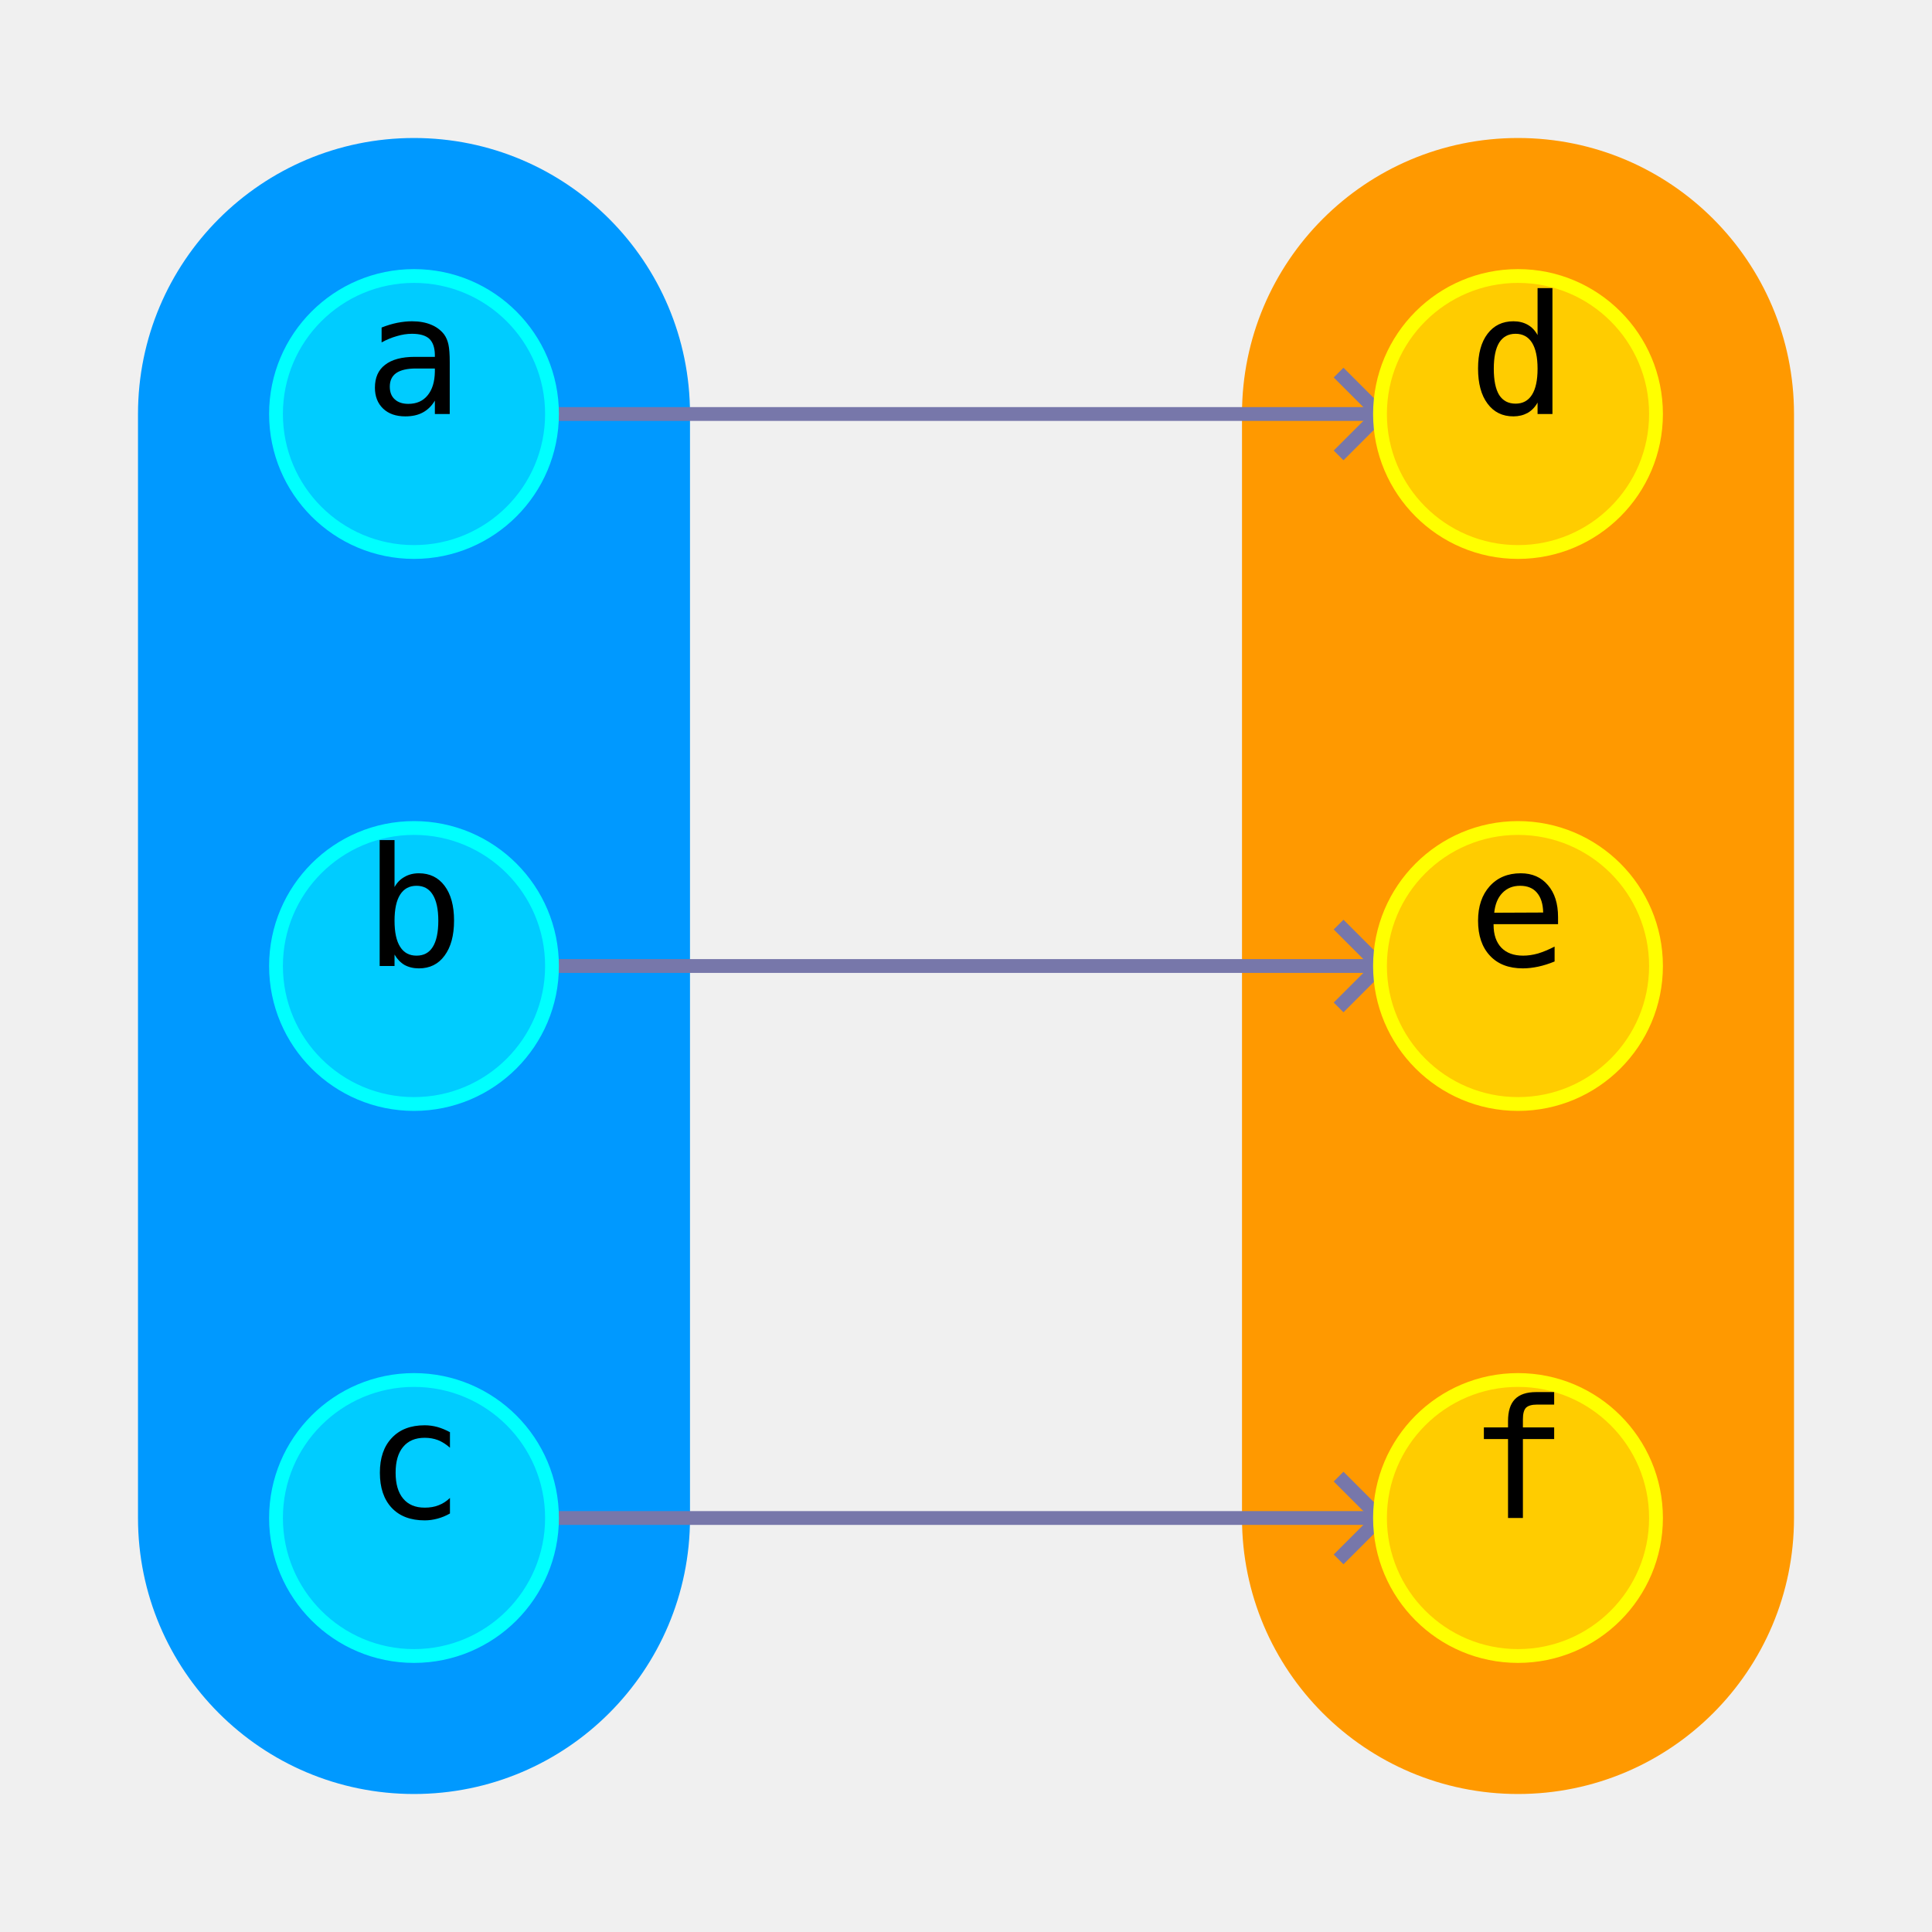
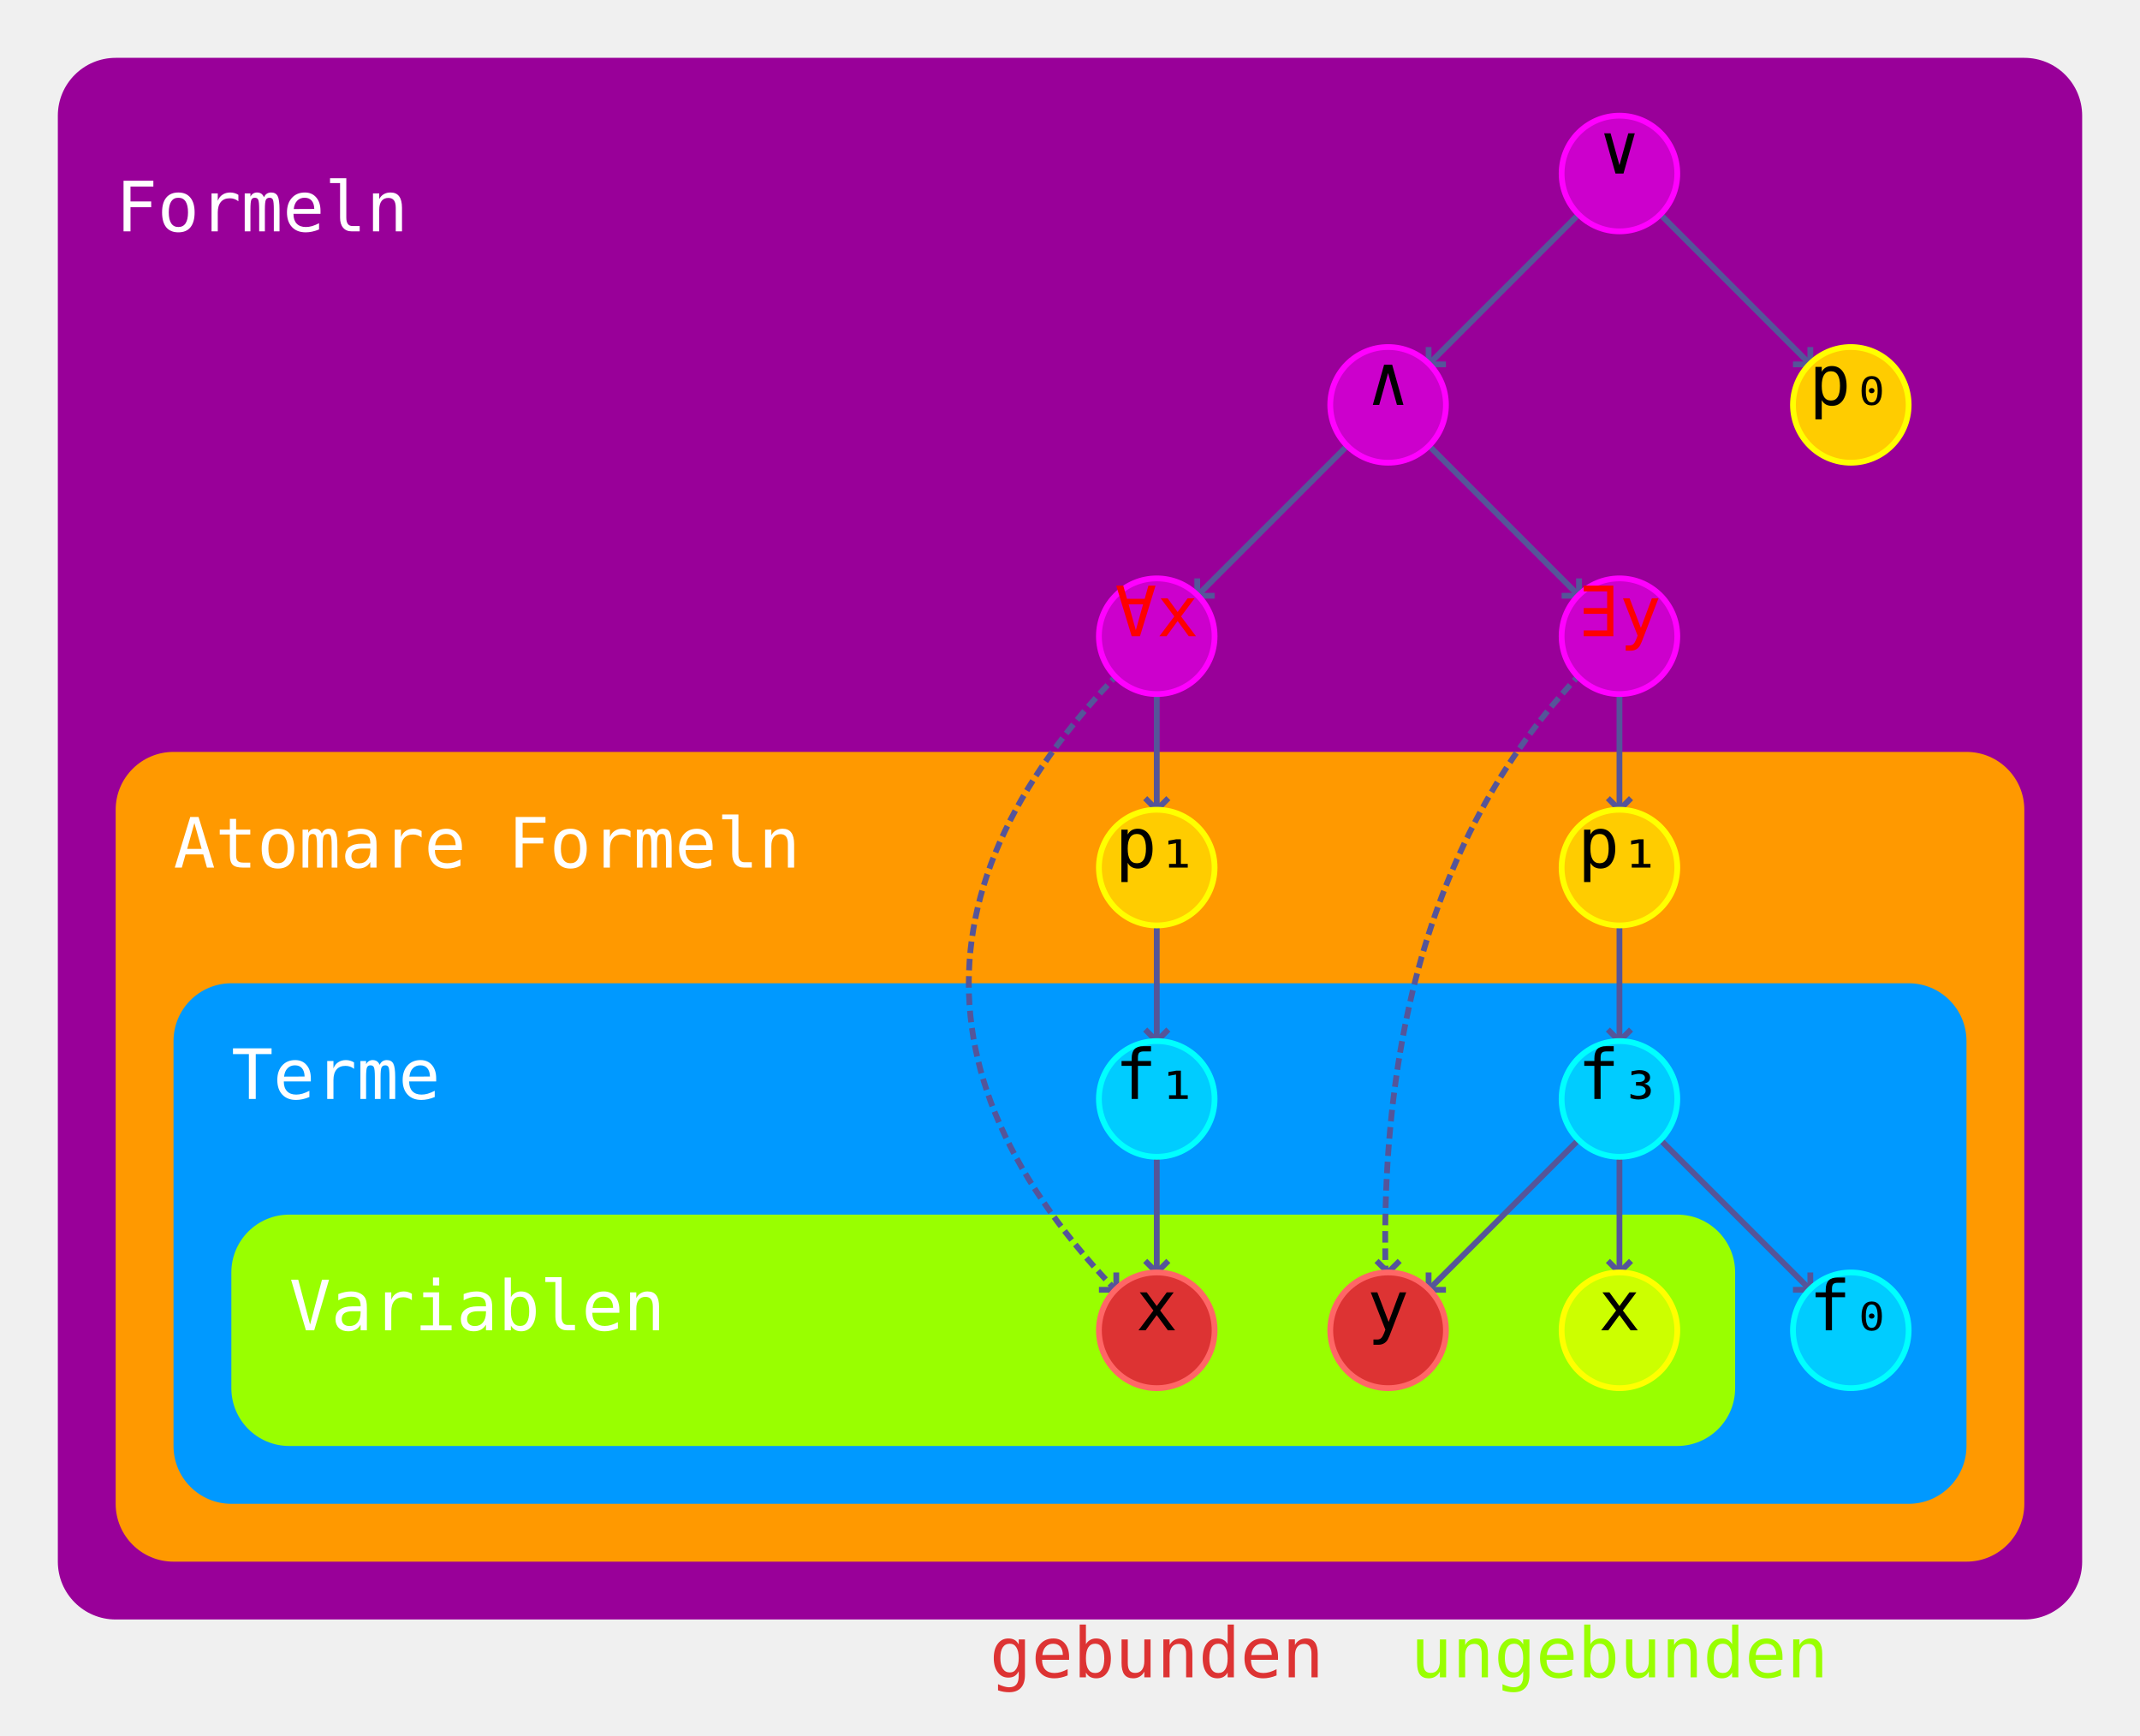
- <svg xmlns="http://www.w3.org/2000/svg" viewBox="0 0 140 140" shape-rendering="geometricPrecision" text-rendering="geometricPrecision">
-   <rect x="10" y="10" width="40" height="120" rx="20" ry="20" fill="#0099FF" />
-   <rect x="90" y="10" width="40" height="120" rx="20" ry="20" fill="#FF9900" />
-   <path d="M 30 30 L 110 30" stroke="#7777AA" />
-   <path d="M 30 70 L 110 70" stroke="#7777AA" />
-   <path d="M 30 110 L 110 110" stroke="#7777AA" />
-   <path d="M 97 27 L 100 30 L 97 33" stroke="#7777AA" fill="none" />
-   <path d="M 97 67 L 100 70 L 97 73" stroke="#7777AA" fill="none" />
-   <path d="M 97 107 L 100 110 L 97 113" stroke="#7777AA" fill="none" />
-   <ellipse cx="30" cy="30" rx="10" ry="10" fill="#00CCFF" stroke="#00FFFF" stroke-width="1" />
-   <ellipse cx="30" cy="70" rx="10" ry="10" fill="#00CCFF" stroke="#00FFFF" stroke-width="1" />
-   <ellipse cx="30" cy="110" rx="10" ry="10" fill="#00CCFF" stroke="#00FFFF" stroke-width="1" />
-   <ellipse cx="110" cy="30" rx="10" ry="10" fill="#FFCC00" stroke="#FFFF00" stroke-width="1" />
-   <ellipse cx="110" cy="70" rx="10" ry="10" fill="#FFCC00" stroke="#FFFF00" stroke-width="1" />
-   <ellipse cx="110" cy="110" rx="10" ry="10" fill="#FFCC00" stroke="#FFFF00" stroke-width="1" />
-   <text x="30" y="30" alignment-baseline="middle" text-anchor="middle" font-family="Consolas">a</text>
-   <text x="30" y="70" alignment-baseline="middle" text-anchor="middle" font-family="Consolas">b</text>
-   <text x="30" y="110" alignment-baseline="middle" text-anchor="middle" font-family="Consolas">c</text>
-   <text x="110" y="30" alignment-baseline="middle" text-anchor="middle" font-family="Consolas">d</text>
-   <text x="110" y="70" alignment-baseline="middle" text-anchor="middle" font-family="Consolas">e</text>
-   <text x="110" y="110" alignment-baseline="middle" text-anchor="middle" font-family="Consolas">f</text>
+ <svg xmlns="http://www.w3.org/2000/svg" viewBox="0 0 370 300" shape-rendering="geometricPrecision" text-rendering="geometricPrecision">
+   <rect x="10" y="10" width="350" height="270" rx="10" ry="10" fill="#990099" />
+   <rect x="20" y="130" width="330" height="140" rx="10" ry="10" fill="#FF9900" />
+   <rect x="30" y="170" width="310" height="90" rx="10" ry="10" fill="#0099FF" />
+   <rect x="40" y="210" width="260" height="40" rx="10" ry="10" fill="#99FF00" />
+   <path d="M 280 30 L 240 70" stroke="#555599" fill="none" />
+   <path d="M 280 30 L 320 70" stroke="#555599" fill="none" />
+   <path d="M 240 70 L 200 110" stroke="#555599" fill="none" />
+   <path d="M 240 70 L 280 110" stroke="#555599" fill="none" />
+   <path d="M 200 110 L 200 150" stroke="#555599" fill="none" />
+   <path d="M 280 110 L 280 150" stroke="#555599" fill="none" />
+   <path d="M 200 150 L 200 190" stroke="#555599" fill="none" />
+   <path d="M 280 150 L 280 190" stroke="#555599" fill="none" />
+   <path d="M 200 190 L 200 230" stroke="#555599" fill="none" />
+   <path d="M 280 190 L 240 230" stroke="#555599" fill="none" />
+   <path d="M 280 190 L 280 230" stroke="#555599" fill="none" />
+   <path d="M 280 190 L 320 230" stroke="#555599" fill="none" />
+   <path d="M 200 110 Q 135 170 200 230" stroke="#555599" fill="none" stroke-dasharray="2 1" />
+   <path d="M 280 110 Q 235 150 240 230" stroke="#555599" fill="none" stroke-dasharray="2 1" />
+   <path d="M 247 60 L 247 63 L 250 63" stroke="#555599" fill="none" />
+   <path d="M 313 60 L 313 63 L 310 63" stroke="#555599" fill="none" />
+   <path d="M 207 100 L 207 103 L 210 103" stroke="#555599" fill="none" />
+   <path d="M 273 100 L 273 103 L 270 103" stroke="#555599" fill="none" />
+   <path d="M 198 138 L 200 140 L 202 138" stroke="#555599" fill="none" />
+   <path d="M 278 138 L 280 140 L 282 138" stroke="#555599" fill="none" />
+   <path d="M 198 178 L 200 180 L 202 178" stroke="#555599" fill="none" />
+   <path d="M 278 178 L 280 180 L 282 178" stroke="#555599" fill="none" />
+   <path d="M 193 220 L 193 223 L 190 223" stroke="#555599" fill="none" />
+   <path d="M 198 218 L 200 220 L 202 218" stroke="#555599" fill="none" />
+   <path d="M 238 218 L 240 220 L 242 218" stroke="#555599" fill="none" />
+   <path d="M 247 220 L 247 223 L 250 223" stroke="#555599" fill="none" />
+   <path d="M 278 218 L 280 220 L 282 218" stroke="#555599" fill="none" />
+   <path d="M 313 220 L 313 223 L 310 223" stroke="#555599" fill="none" />
+   <ellipse cx="280" cy="30" rx="10" ry="10" fill="#CC00CC" stroke="#FF00FF" stroke-width="1" />
+   <ellipse cx="240" cy="70" rx="10" ry="10" fill="#CC00CC" stroke="#FF00FF" stroke-width="1" />
+   <ellipse cx="320" cy="70" rx="10" ry="10" fill="#FFCC00" stroke="#FFFF00" stroke-width="1" />
+   <ellipse cx="200" cy="110" rx="10" ry="10" fill="#CC00CC" stroke="#FF00FF" stroke-width="1" />
+   <ellipse cx="280" cy="110" rx="10" ry="10" fill="#CC00CC" stroke="#FF00FF" stroke-width="1" />
+   <ellipse cx="200" cy="150" rx="10" ry="10" fill="#FFCC00" stroke="#FFFF00" stroke-width="1" />
+   <ellipse cx="280" cy="150" rx="10" ry="10" fill="#FFCC00" stroke="#FFFF00" stroke-width="1" />
+   <ellipse cx="200" cy="190" rx="10" ry="10" fill="#00CCFF" stroke="#00FFFF" stroke-width="1" />
+   <ellipse cx="280" cy="190" rx="10" ry="10" fill="#00CCFF" stroke="#00FFFF" stroke-width="1" />
+   <ellipse cx="200" cy="230" rx="10" ry="10" fill="#DD3333" stroke="#FF6666" stroke-width="1" />
+   <ellipse cx="240" cy="230" rx="10" ry="10" fill="#DD3333" stroke="#FF6666" stroke-width="1" />
+   <ellipse cx="280" cy="230" rx="10" ry="10" fill="#CCFF00" stroke="#FFFF00" stroke-width="1" />
+   <ellipse cx="320" cy="230" rx="10" ry="10" fill="#00CCFF" stroke="#00FFFF" stroke-width="1" />
+   <text x="280" y="30" alignment-baseline="middle" text-anchor="middle" font-family="Consolas" font-size="12">∨</text>
+   <text x="240" y="70" alignment-baseline="middle" text-anchor="middle" font-family="Consolas" font-size="12">∧</text>
+   <text x="320" y="70" alignment-baseline="middle" text-anchor="middle" font-family="Consolas" font-size="12">p₀</text>
+   <text x="200" y="110" alignment-baseline="middle" text-anchor="middle" font-family="Consolas" font-size="12" fill="#FF0000">∀x</text>
+   <text x="280" y="110" alignment-baseline="middle" text-anchor="middle" font-family="Consolas" font-size="12" fill="#FF0000">∃y</text>
+   <text x="200" y="150" alignment-baseline="middle" text-anchor="middle" font-family="Consolas" font-size="12">p₁</text>
+   <text x="280" y="150" alignment-baseline="middle" text-anchor="middle" font-family="Consolas" font-size="12">p₁</text>
+   <text x="200" y="190" alignment-baseline="middle" text-anchor="middle" font-family="Consolas" font-size="12">f₁</text>
+   <text x="280" y="190" alignment-baseline="middle" text-anchor="middle" font-family="Consolas" font-size="12">f₃</text>
+   <text x="200" y="230" alignment-baseline="middle" text-anchor="middle" font-family="Consolas" font-size="12">x</text>
+   <text x="240" y="230" alignment-baseline="middle" text-anchor="middle" font-family="Consolas" font-size="12">y</text>
+   <text x="280" y="230" alignment-baseline="middle" text-anchor="middle" font-family="Consolas" font-size="12">x</text>
+   <text x="320" y="230" alignment-baseline="middle" text-anchor="middle" font-family="Consolas" font-size="12">f₀</text>
+   <text x="20" y="40" alignment-baseline="middle" text-anchor="left" font-family="Consolas" fill="#FFFFFF">Formeln</text>
+   <text x="30" y="150" alignment-baseline="middle" text-anchor="left" font-family="Consolas" fill="#FFFFFF">Atomare Formeln</text>
+   <text x="40" y="190" alignment-baseline="middle" text-anchor="left" font-family="Consolas" fill="#FFFFFF">Terme</text>
+   <text x="50" y="230" alignment-baseline="middle" text-anchor="left" font-family="Consolas" fill="#FFFFFF">Variablen</text>
+   <text x="200" y="290" alignment-baseline="middle" text-anchor="middle" font-family="Consolas" fill="#DD3333" font-size="12">gebunden</text>
+   <text x="280" y="290" alignment-baseline="middle" text-anchor="middle" font-family="Consolas" fill="#99FF00" font-size="12">ungebunden</text>
</svg>
